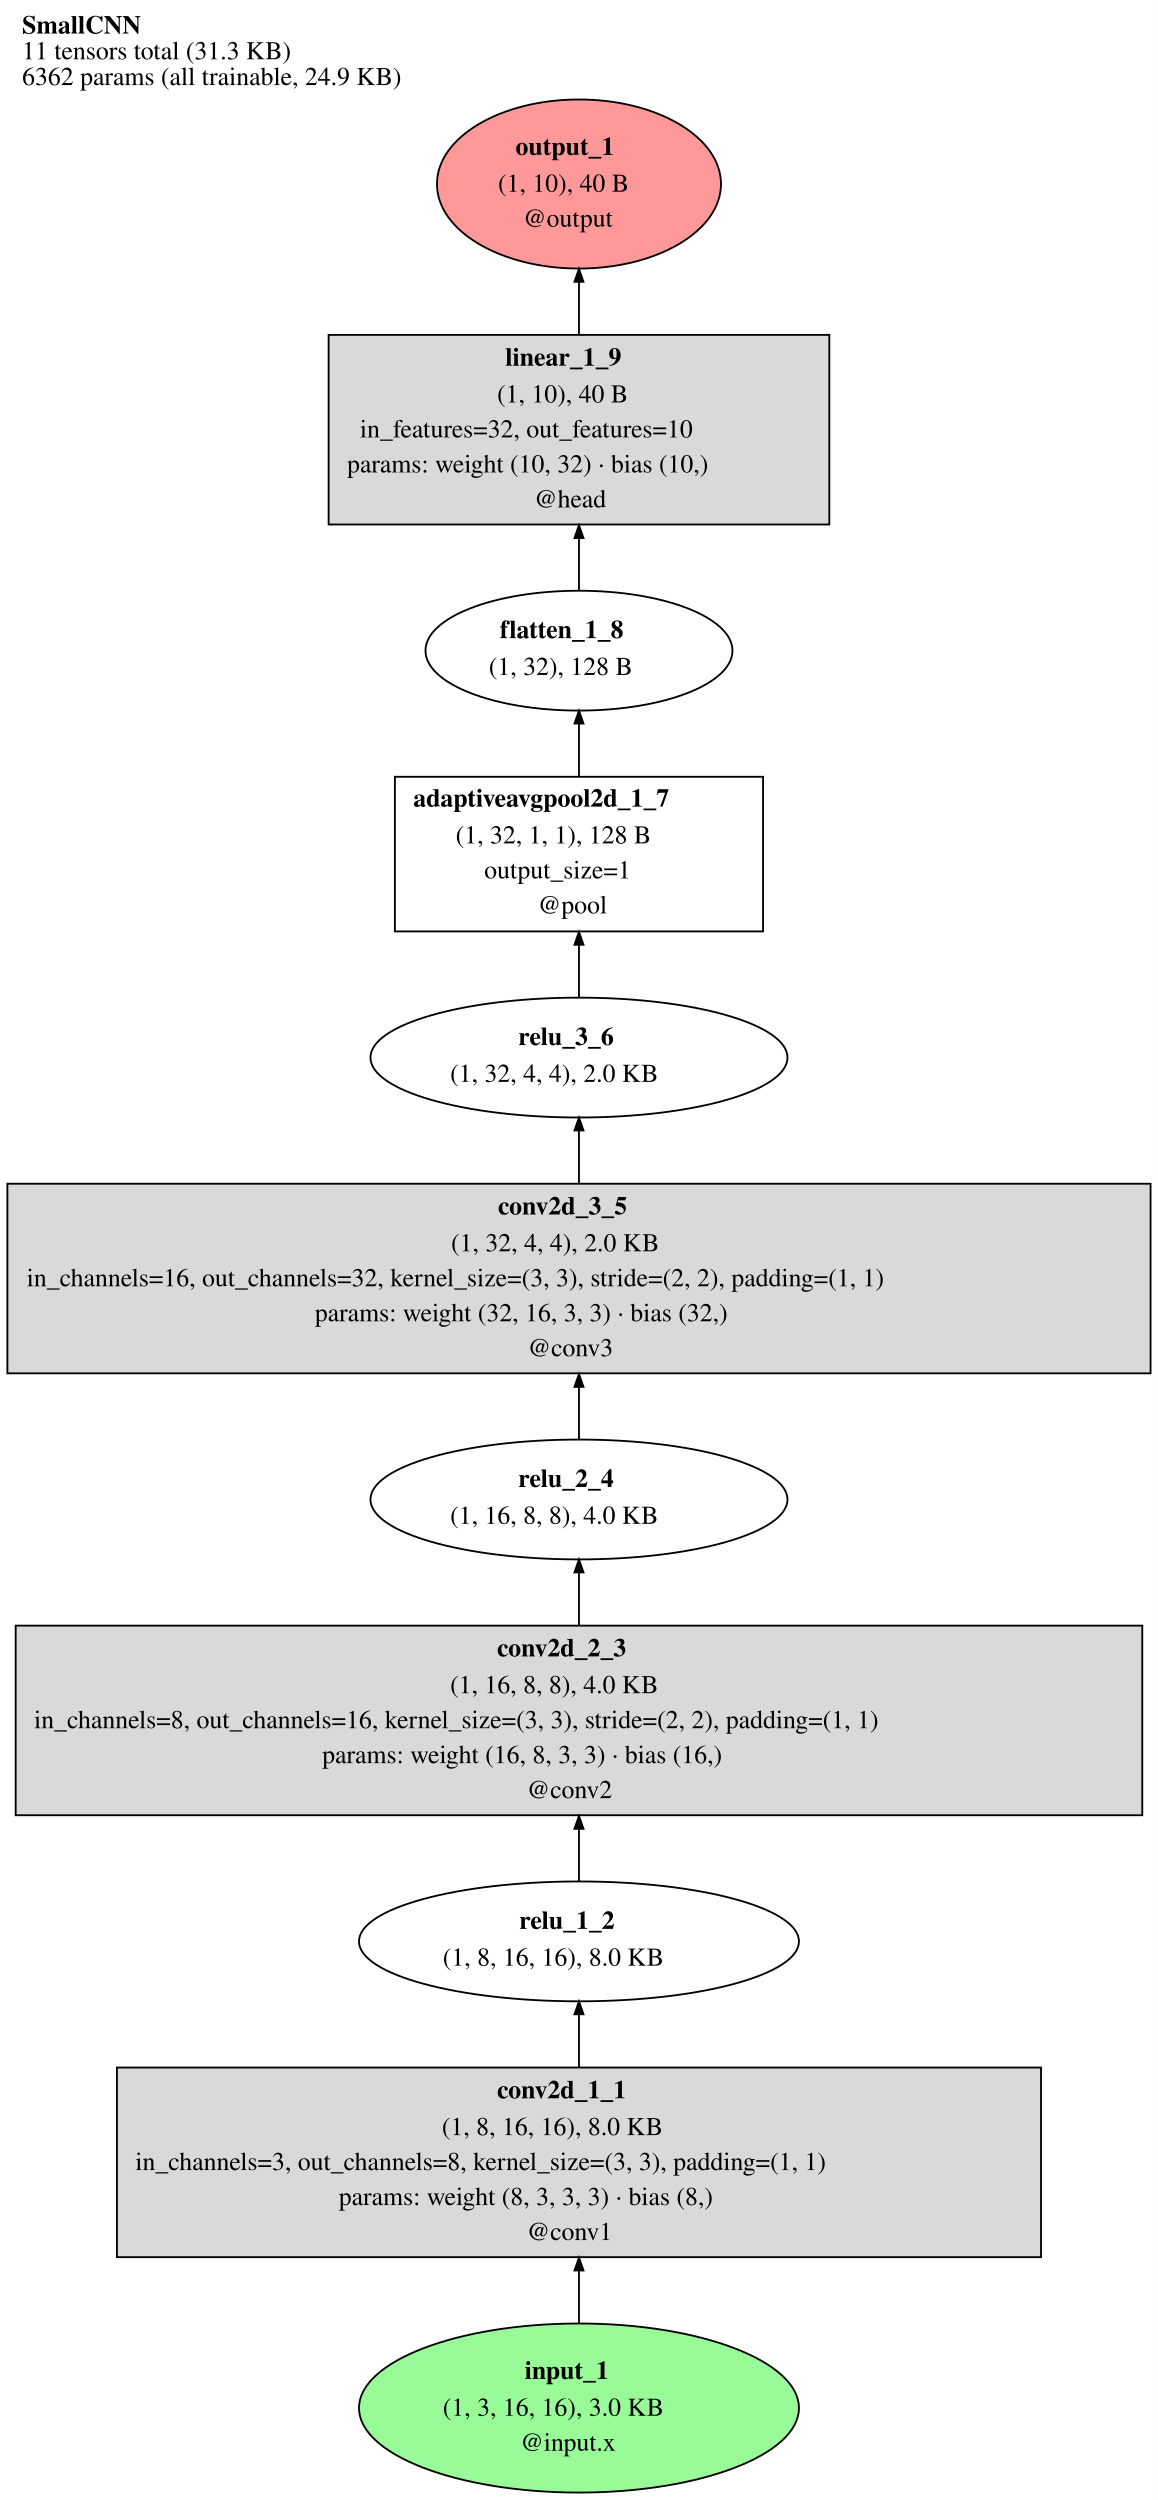
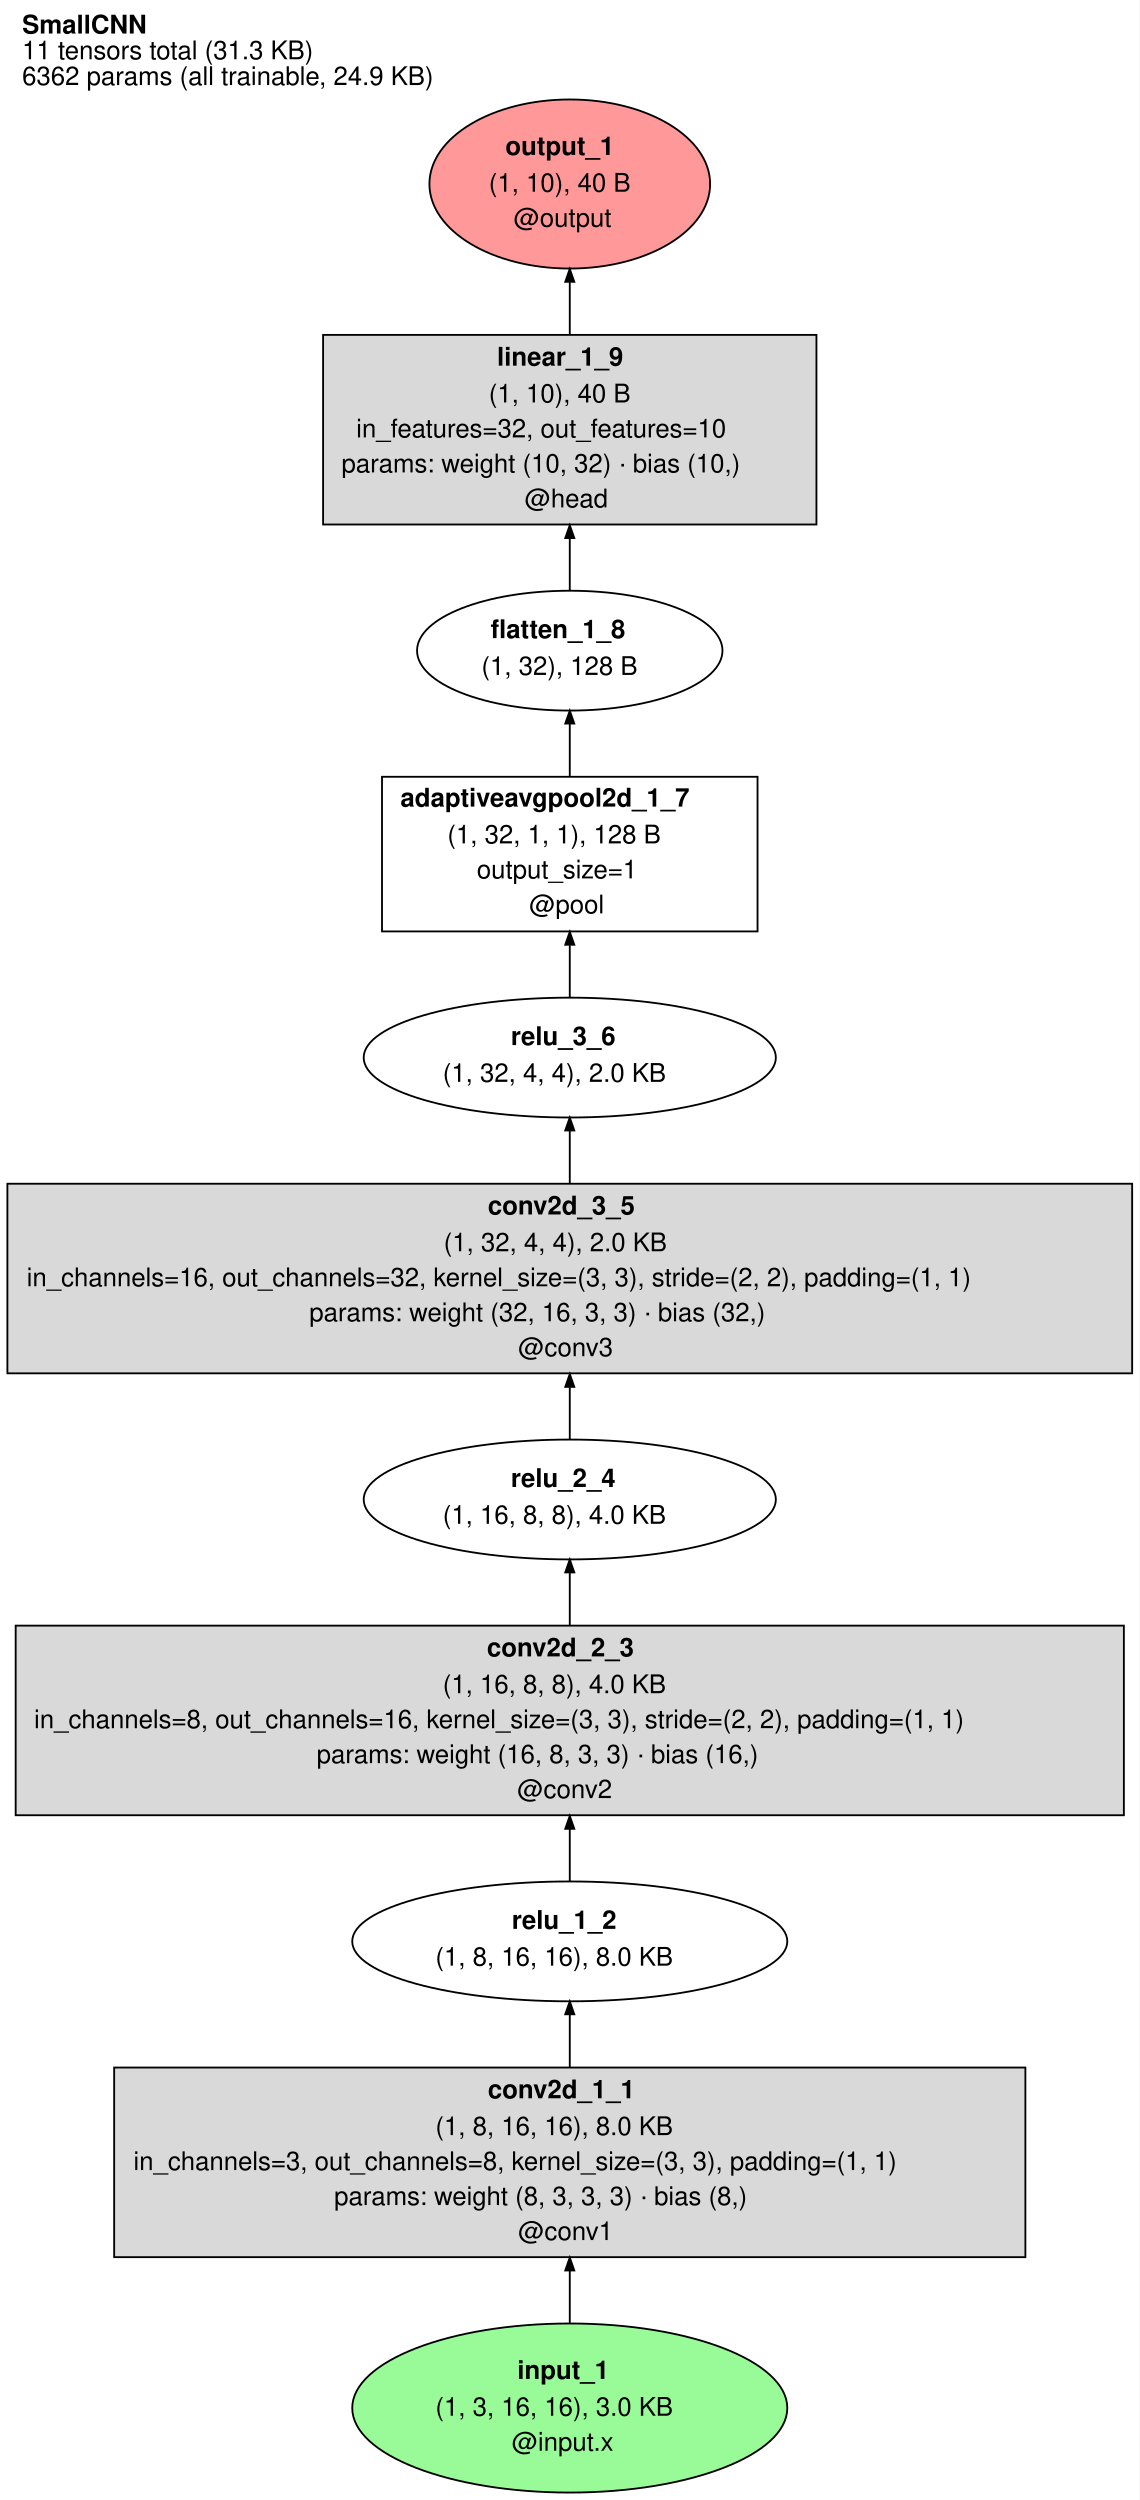
- <svg xmlns="http://www.w3.org/2000/svg" width="629pt" height="1358pt" viewBox="0.00 0.00 629.00 1358.06">
+ <svg xmlns="http://www.w3.org/2000/svg" width="619pt" height="1358pt" viewBox="0.00 0.00 619.00 1358.06">
  <g id="graph0" class="graph" transform="scale(1 1) rotate(0) translate(4 1354.06)">
-     <polygon fill="white" stroke="transparent" points="-4,4 -4,-1354.06 625,-1354.06 625,4 -4,4" />
-     <text text-anchor="start" x="8" y="-1335.86" font-family="Times,serif" font-weight="bold" font-size="14.00">SmallCNN</text>
-     <text text-anchor="start" x="8" y="-1321.86" font-family="Times,serif" font-size="14.00">11 tensors total (31.3 KB)</text>
-     <text text-anchor="start" x="8" y="-1307.86" font-family="Times,serif" font-size="14.00">6362 params (all trainable, 24.9 KB)</text>
+     <polygon fill="white" stroke="transparent" points="-4,4 -4,-1354.06 615,-1354.06 615,4 -4,4" />
+     <text text-anchor="start" x="8" y="-1335.86" font-family="Helvetica,sans-Serif" font-weight="bold" font-size="14.00">SmallCNN</text>
+     <text text-anchor="start" x="8" y="-1321.86" font-family="Helvetica,sans-Serif" font-size="14.00">11 tensors total (31.3 KB)</text>
+     <text text-anchor="start" x="8" y="-1307.86" font-family="Helvetica,sans-Serif" font-size="14.00">6362 params (all trainable, 24.9 KB)</text>
    <g id="node1" class="node">
-       <ellipse fill="#98fb98" stroke="black" cx="310.5" cy="-45.96" rx="119.5" ry="45.92" />
-       <text text-anchor="start" x="281" y="-61.76" font-family="Times,serif" font-weight="bold" font-size="14.00">input_1</text>
-       <text text-anchor="start" x="236.5" y="-41.76" font-family="Times,serif" font-size="14.00">(1, 3, 16, 16), 3.0 KB</text>
-       <text text-anchor="start" x="278.5" y="-22.76" font-family="Times,serif" font-size="14.00">@input.x</text>
+       <ellipse fill="#98fb98" stroke="black" cx="305.5" cy="-45.96" rx="118.17" ry="45.92" />
+       <text text-anchor="start" x="277" y="-61.76" font-family="Helvetica,sans-Serif" font-weight="bold" font-size="14.00">input_1</text>
+       <text text-anchor="start" x="232.5" y="-41.76" font-family="Helvetica,sans-Serif" font-size="14.00">(1, 3, 16, 16), 3.0 KB</text>
+       <text text-anchor="start" x="274" y="-22.76" font-family="Helvetica,sans-Serif" font-size="14.00">@input.x</text>
    </g>
    <g id="node2" class="node">
-       <polygon fill="#d9d9d9" stroke="black" points="561.5,-230.92 59.5,-230.92 59.5,-127.92 561.5,-127.92 561.5,-230.92" />
-       <text text-anchor="start" x="266" y="-214.22" font-family="Times,serif" font-weight="bold" font-size="14.00">conv2d_1_1</text>
-       <text text-anchor="start" x="236" y="-194.22" font-family="Times,serif" font-size="14.00">(1, 8, 16, 16), 8.0 KB</text>
-       <text text-anchor="start" x="69.5" y="-175.22" font-family="Times,serif" font-size="14.00">in_channels=3, out_channels=8, kernel_size=(3, 3), padding=(1, 1)</text>
-       <text text-anchor="start" x="180" y="-156.22" font-family="Times,serif" font-size="14.00">params: weight (8, 3, 3, 3) · bias (8,)</text>
-       <text text-anchor="start" x="282" y="-137.22" font-family="Times,serif" font-size="14.00">@conv1</text>
+       <polygon fill="#d9d9d9" stroke="black" points="553,-230.92 58,-230.92 58,-127.92 553,-127.92 553,-230.92" />
+       <text text-anchor="start" x="261" y="-214.22" font-family="Helvetica,sans-Serif" font-weight="bold" font-size="14.00">conv2d_1_1</text>
+       <text text-anchor="start" x="232.5" y="-194.22" font-family="Helvetica,sans-Serif" font-size="14.00">(1, 8, 16, 16), 8.0 KB</text>
+       <text text-anchor="start" x="68.5" y="-175.22" font-family="Helvetica,sans-Serif" font-size="14.00">in_channels=3, out_channels=8, kernel_size=(3, 3), padding=(1, 1)</text>
+       <text text-anchor="start" x="177.5" y="-156.22" font-family="Helvetica,sans-Serif" font-size="14.00">params: weight (8, 3, 3, 3) · bias (8,)</text>
+       <text text-anchor="start" x="277.5" y="-137.22" font-family="Helvetica,sans-Serif" font-size="14.00">@conv1</text>
    </g>
    <g id="edge1" class="edge">
-       <path fill="none" stroke="black" d="M310.5,-92.2C310.5,-101.32 310.5,-111.02 310.5,-120.5" />
-       <polygon fill="black" stroke="black" points="308.05,-120.69 310.5,-127.69 312.95,-120.69 308.05,-120.69" />
+       <path fill="none" stroke="black" d="M305.5,-92.2C305.5,-101.32 305.5,-111.02 305.5,-120.5" />
+       <polygon fill="black" stroke="black" points="303.05,-120.69 305.5,-127.69 307.95,-120.69 303.05,-120.69" />
    </g>
    <g id="node3" class="node">
-       <ellipse fill="white" stroke="black" cx="310.5" cy="-299.45" rx="119.5" ry="32.55" />
-       <text text-anchor="start" x="278" y="-306.25" font-family="Times,serif" font-weight="bold" font-size="14.00">relu_1_2</text>
-       <text text-anchor="start" x="236.5" y="-286.25" font-family="Times,serif" font-size="14.00">(1, 8, 16, 16), 8.0 KB</text>
+       <ellipse fill="white" stroke="black" cx="305.5" cy="-299.45" rx="118.17" ry="32.55" />
+       <text text-anchor="start" x="274" y="-306.25" font-family="Helvetica,sans-Serif" font-weight="bold" font-size="14.00">relu_1_2</text>
+       <text text-anchor="start" x="232.5" y="-286.25" font-family="Helvetica,sans-Serif" font-size="14.00">(1, 8, 16, 16), 8.0 KB</text>
    </g>
    <g id="edge2" class="edge">
-       <path fill="none" stroke="black" d="M310.5,-231.16C310.5,-240.73 310.5,-250.59 310.5,-259.71" />
-       <polygon fill="black" stroke="black" points="308.05,-259.85 310.5,-266.85 312.95,-259.85 308.05,-259.85" />
+       <path fill="none" stroke="black" d="M305.5,-231.16C305.5,-240.73 305.5,-250.59 305.5,-259.71" />
+       <polygon fill="black" stroke="black" points="303.05,-259.85 305.5,-266.85 307.95,-259.85 303.05,-259.85" />
    </g>
    <g id="node4" class="node">
-       <polygon fill="#d9d9d9" stroke="black" points="616.5,-470.98 4.5,-470.98 4.5,-367.98 616.5,-367.98 616.5,-470.98" />
-       <text text-anchor="start" x="266" y="-454.28" font-family="Times,serif" font-weight="bold" font-size="14.00">conv2d_2_3</text>
-       <text text-anchor="start" x="240.5" y="-434.28" font-family="Times,serif" font-size="14.00">(1, 16, 8, 8), 4.0 KB</text>
-       <text text-anchor="start" x="14.5" y="-415.28" font-family="Times,serif" font-size="14.00">in_channels=8, out_channels=16, kernel_size=(3, 3), stride=(2, 2), padding=(1, 1)</text>
-       <text text-anchor="start" x="171" y="-396.28" font-family="Times,serif" font-size="14.00">params: weight (16, 8, 3, 3) · bias (16,)</text>
-       <text text-anchor="start" x="282" y="-377.28" font-family="Times,serif" font-size="14.00">@conv2</text>
+       <polygon fill="#d9d9d9" stroke="black" points="606.5,-470.98 4.5,-470.98 4.5,-367.98 606.5,-367.98 606.5,-470.98" />
+       <text text-anchor="start" x="260.5" y="-454.28" font-family="Helvetica,sans-Serif" font-weight="bold" font-size="14.00">conv2d_2_3</text>
+       <text text-anchor="start" x="236.5" y="-434.28" font-family="Helvetica,sans-Serif" font-size="14.00">(1, 16, 8, 8), 4.0 KB</text>
+       <text text-anchor="start" x="14.5" y="-415.28" font-family="Helvetica,sans-Serif" font-size="14.00">in_channels=8, out_channels=16, kernel_size=(3, 3), stride=(2, 2), padding=(1, 1)</text>
+       <text text-anchor="start" x="168" y="-396.28" font-family="Helvetica,sans-Serif" font-size="14.00">params: weight (16, 8, 3, 3) · bias (16,)</text>
+       <text text-anchor="start" x="277" y="-377.28" font-family="Helvetica,sans-Serif" font-size="14.00">@conv2</text>
    </g>
    <g id="edge3" class="edge">
-       <path fill="none" stroke="black" d="M310.5,-332.08C310.5,-340.87 310.5,-350.7 310.5,-360.5" />
-       <polygon fill="black" stroke="black" points="308.05,-360.61 310.5,-367.61 312.95,-360.61 308.05,-360.61" />
+       <path fill="none" stroke="black" d="M305.5,-332.08C305.5,-340.87 305.5,-350.7 305.5,-360.5" />
+       <polygon fill="black" stroke="black" points="303.05,-360.61 305.5,-367.61 307.95,-360.61 303.05,-360.61" />
    </g>
    <g id="node5" class="node">
-       <ellipse fill="white" stroke="black" cx="310.5" cy="-539.5" rx="113.27" ry="32.55" />
-       <text text-anchor="start" x="277.5" y="-546.3" font-family="Times,serif" font-weight="bold" font-size="14.00">relu_2_4</text>
-       <text text-anchor="start" x="240.5" y="-526.3" font-family="Times,serif" font-size="14.00">(1, 16, 8, 8), 4.0 KB</text>
+       <ellipse fill="white" stroke="black" cx="305.5" cy="-539.5" rx="111.95" ry="32.55" />
+       <text text-anchor="start" x="273.5" y="-546.3" font-family="Helvetica,sans-Serif" font-weight="bold" font-size="14.00">relu_2_4</text>
+       <text text-anchor="start" x="236.5" y="-526.3" font-family="Helvetica,sans-Serif" font-size="14.00">(1, 16, 8, 8), 4.0 KB</text>
    </g>
    <g id="edge4" class="edge">
-       <path fill="none" stroke="black" d="M310.5,-471.22C310.5,-480.78 310.5,-490.64 310.5,-499.76" />
-       <polygon fill="black" stroke="black" points="308.05,-499.9 310.5,-506.9 312.95,-499.9 308.05,-499.9" />
+       <path fill="none" stroke="black" d="M305.5,-471.22C305.5,-480.78 305.5,-490.64 305.5,-499.76" />
+       <polygon fill="black" stroke="black" points="303.05,-499.9 305.5,-506.9 307.95,-499.9 303.05,-499.9" />
    </g>
    <g id="node6" class="node">
-       <polygon fill="#d9d9d9" stroke="black" points="621,-711.03 0,-711.03 0,-608.03 621,-608.03 621,-711.03" />
-       <text text-anchor="start" x="266.5" y="-694.33" font-family="Times,serif" font-weight="bold" font-size="14.00">conv2d_3_5</text>
-       <text text-anchor="start" x="241" y="-674.33" font-family="Times,serif" font-size="14.00">(1, 32, 4, 4), 2.0 KB</text>
-       <text text-anchor="start" x="10.5" y="-655.33" font-family="Times,serif" font-size="14.00">in_channels=16, out_channels=32, kernel_size=(3, 3), stride=(2, 2), padding=(1, 1)</text>
-       <text text-anchor="start" x="167" y="-636.33" font-family="Times,serif" font-size="14.00">params: weight (32, 16, 3, 3) · bias (32,)</text>
-       <text text-anchor="start" x="282.5" y="-617.33" font-family="Times,serif" font-size="14.00">@conv3</text>
+       <polygon fill="#d9d9d9" stroke="black" points="611,-711.03 0,-711.03 0,-608.03 611,-608.03 611,-711.03" />
+       <text text-anchor="start" x="261" y="-694.33" font-family="Helvetica,sans-Serif" font-weight="bold" font-size="14.00">conv2d_3_5</text>
+       <text text-anchor="start" x="237" y="-674.33" font-family="Helvetica,sans-Serif" font-size="14.00">(1, 32, 4, 4), 2.0 KB</text>
+       <text text-anchor="start" x="10.5" y="-655.33" font-family="Helvetica,sans-Serif" font-size="14.00">in_channels=16, out_channels=32, kernel_size=(3, 3), stride=(2, 2), padding=(1, 1)</text>
+       <text text-anchor="start" x="164" y="-636.33" font-family="Helvetica,sans-Serif" font-size="14.00">params: weight (32, 16, 3, 3) · bias (32,)</text>
+       <text text-anchor="start" x="277.5" y="-617.33" font-family="Helvetica,sans-Serif" font-size="14.00">@conv3</text>
    </g>
    <g id="edge5" class="edge">
-       <path fill="none" stroke="black" d="M310.5,-572.13C310.5,-580.93 310.5,-590.76 310.5,-600.55" />
-       <polygon fill="black" stroke="black" points="308.05,-600.66 310.5,-607.66 312.95,-600.66 308.05,-600.66" />
+       <path fill="none" stroke="black" d="M305.5,-572.13C305.5,-580.93 305.5,-590.76 305.5,-600.55" />
+       <polygon fill="black" stroke="black" points="303.05,-600.66 305.5,-607.66 307.95,-600.66 303.05,-600.66" />
    </g>
    <g id="node7" class="node">
-       <ellipse fill="white" stroke="black" cx="310.5" cy="-779.56" rx="113.27" ry="32.55" />
-       <text text-anchor="start" x="277.5" y="-786.36" font-family="Times,serif" font-weight="bold" font-size="14.00">relu_3_6</text>
-       <text text-anchor="start" x="240.5" y="-766.36" font-family="Times,serif" font-size="14.00">(1, 32, 4, 4), 2.0 KB</text>
+       <ellipse fill="white" stroke="black" cx="305.5" cy="-779.56" rx="111.95" ry="32.55" />
+       <text text-anchor="start" x="273.5" y="-786.36" font-family="Helvetica,sans-Serif" font-weight="bold" font-size="14.00">relu_3_6</text>
+       <text text-anchor="start" x="236.5" y="-766.36" font-family="Helvetica,sans-Serif" font-size="14.00">(1, 32, 4, 4), 2.0 KB</text>
    </g>
    <g id="edge6" class="edge">
-       <path fill="none" stroke="black" d="M310.5,-711.27C310.5,-720.83 310.5,-730.69 310.5,-739.82" />
-       <polygon fill="black" stroke="black" points="308.05,-739.96 310.5,-746.96 312.95,-739.96 308.05,-739.96" />
+       <path fill="none" stroke="black" d="M305.5,-711.27C305.5,-720.83 305.5,-730.69 305.5,-739.82" />
+       <polygon fill="black" stroke="black" points="303.05,-739.96 305.5,-746.96 307.95,-739.96 303.05,-739.96" />
    </g>
    <g id="node8" class="node">
-       <polygon fill="white" stroke="black" points="410.5,-932.09 210.5,-932.09 210.5,-848.09 410.5,-848.09 410.5,-932.09" />
-       <text text-anchor="start" x="220.5" y="-915.89" font-family="Times,serif" font-weight="bold" font-size="14.00">adaptiveavgpool2d_1_7</text>
-       <text text-anchor="start" x="243.5" y="-895.89" font-family="Times,serif" font-size="14.00">(1, 32, 1, 1), 128 B</text>
-       <text text-anchor="start" x="259" y="-876.89" font-family="Times,serif" font-size="14.00">output_size=1</text>
-       <text text-anchor="start" x="288" y="-857.89" font-family="Times,serif" font-size="14.00">@pool</text>
+       <polygon fill="white" stroke="black" points="407.5,-932.09 203.5,-932.09 203.5,-848.09 407.5,-848.09 407.5,-932.09" />
+       <text text-anchor="start" x="213.5" y="-915.89" font-family="Helvetica,sans-Serif" font-weight="bold" font-size="14.00">adaptiveavgpool2d_1_7</text>
+       <text text-anchor="start" x="239" y="-895.89" font-family="Helvetica,sans-Serif" font-size="14.00">(1, 32, 1, 1), 128 B</text>
+       <text text-anchor="start" x="255" y="-876.89" font-family="Helvetica,sans-Serif" font-size="14.00">output_size=1</text>
+       <text text-anchor="start" x="283.5" y="-857.89" font-family="Helvetica,sans-Serif" font-size="14.00">@pool</text>
    </g>
    <g id="edge7" class="edge">
-       <path fill="none" stroke="black" d="M310.5,-812.24C310.5,-821.12 310.5,-830.97 310.5,-840.58" />
-       <polygon fill="black" stroke="black" points="308.05,-840.86 310.5,-847.86 312.95,-840.86 308.05,-840.86" />
+       <path fill="none" stroke="black" d="M305.5,-812.24C305.5,-821.12 305.5,-830.97 305.5,-840.58" />
+       <polygon fill="black" stroke="black" points="303.05,-840.86 305.5,-847.86 307.95,-840.86 303.05,-840.86" />
    </g>
    <g id="node9" class="node">
-       <ellipse fill="white" stroke="black" cx="310.5" cy="-1000.61" rx="83.38" ry="32.55" />
-       <text text-anchor="start" x="267.5" y="-1007.41" font-family="Times,serif" font-weight="bold" font-size="14.00">flatten_1_8</text>
-       <text text-anchor="start" x="261.5" y="-987.41" font-family="Times,serif" font-size="14.00">(1, 32), 128 B</text>
+       <ellipse fill="white" stroke="black" cx="305.5" cy="-1000.61" rx="82.96" ry="32.55" />
+       <text text-anchor="start" x="262.5" y="-1007.41" font-family="Helvetica,sans-Serif" font-weight="bold" font-size="14.00">flatten_1_8</text>
+       <text text-anchor="start" x="257.5" y="-987.41" font-family="Helvetica,sans-Serif" font-size="14.00">(1, 32), 128 B</text>
    </g>
    <g id="edge8" class="edge">
-       <path fill="none" stroke="black" d="M310.5,-932.11C310.5,-941.59 310.5,-951.63 310.5,-960.99" />
-       <polygon fill="black" stroke="black" points="308.05,-961 310.5,-968 312.95,-961 308.05,-961" />
+       <path fill="none" stroke="black" d="M305.5,-932.11C305.5,-941.59 305.5,-951.63 305.5,-960.99" />
+       <polygon fill="black" stroke="black" points="303.05,-961 305.5,-968 307.95,-961 303.05,-961" />
    </g>
    <g id="node10" class="node">
-       <polygon fill="#d9d9d9" stroke="black" points="446.5,-1172.14 174.5,-1172.14 174.5,-1069.14 446.5,-1069.14 446.5,-1172.14" />
-       <text text-anchor="start" x="270.5" y="-1155.44" font-family="Times,serif" font-weight="bold" font-size="14.00">linear_1_9</text>
-       <text text-anchor="start" x="266" y="-1135.44" font-family="Times,serif" font-size="14.00">(1, 10), 40 B</text>
-       <text text-anchor="start" x="191.5" y="-1116.44" font-family="Times,serif" font-size="14.00">in_features=32, out_features=10</text>
-       <text text-anchor="start" x="184.5" y="-1097.44" font-family="Times,serif" font-size="14.00">params: weight (10, 32) · bias (10,)</text>
-       <text text-anchor="start" x="286" y="-1078.44" font-family="Times,serif" font-size="14.00">@head</text>
+       <polygon fill="#d9d9d9" stroke="black" points="439.5,-1172.14 171.5,-1172.14 171.5,-1069.14 439.5,-1069.14 439.5,-1172.14" />
+       <text text-anchor="start" x="266" y="-1155.44" font-family="Helvetica,sans-Serif" font-weight="bold" font-size="14.00">linear_1_9</text>
+       <text text-anchor="start" x="261.5" y="-1135.44" font-family="Helvetica,sans-Serif" font-size="14.00">(1, 10), 40 B</text>
+       <text text-anchor="start" x="189.5" y="-1116.44" font-family="Helvetica,sans-Serif" font-size="14.00">in_features=32, out_features=10</text>
+       <text text-anchor="start" x="181.5" y="-1097.44" font-family="Helvetica,sans-Serif" font-size="14.00">params: weight (10, 32) · bias (10,)</text>
+       <text text-anchor="start" x="281" y="-1078.44" font-family="Helvetica,sans-Serif" font-size="14.00">@head</text>
    </g>
    <g id="edge9" class="edge">
-       <path fill="none" stroke="black" d="M310.5,-1033.24C310.5,-1042.03 310.5,-1051.87 310.5,-1061.66" />
-       <polygon fill="black" stroke="black" points="308.05,-1061.77 310.5,-1068.77 312.95,-1061.77 308.05,-1061.77" />
+       <path fill="none" stroke="black" d="M305.5,-1033.24C305.5,-1042.03 305.5,-1051.87 305.5,-1061.66" />
+       <polygon fill="black" stroke="black" points="303.05,-1061.77 305.5,-1068.77 307.95,-1061.77 303.05,-1061.77" />
    </g>
    <g id="node11" class="node">
-       <ellipse fill="#ff9999" stroke="black" cx="310.5" cy="-1254.1" rx="77.15" ry="45.92" />
-       <text text-anchor="start" x="276" y="-1269.9" font-family="Times,serif" font-weight="bold" font-size="14.00">output_1</text>
-       <text text-anchor="start" x="266.5" y="-1249.9" font-family="Times,serif" font-size="14.00">(1, 10), 40 B</text>
-       <text text-anchor="start" x="280" y="-1230.9" font-family="Times,serif" font-size="14.00">@output</text>
+       <ellipse fill="#ff9999" stroke="black" cx="305.5" cy="-1254.1" rx="76.24" ry="45.92" />
+       <text text-anchor="start" x="270.5" y="-1269.9" font-family="Helvetica,sans-Serif" font-weight="bold" font-size="14.00">output_1</text>
+       <text text-anchor="start" x="261.5" y="-1249.9" font-family="Helvetica,sans-Serif" font-size="14.00">(1, 10), 40 B</text>
+       <text text-anchor="start" x="275" y="-1230.9" font-family="Helvetica,sans-Serif" font-size="14.00">@output</text>
    </g>
    <g id="edge10" class="edge">
-       <path fill="none" stroke="black" d="M310.5,-1172.47C310.5,-1181.79 310.5,-1191.54 310.5,-1200.91" />
-       <polygon fill="black" stroke="black" points="308.05,-1200.98 310.5,-1207.98 312.95,-1200.98 308.05,-1200.98" />
+       <path fill="none" stroke="black" d="M305.5,-1172.47C305.5,-1181.79 305.5,-1191.54 305.5,-1200.91" />
+       <polygon fill="black" stroke="black" points="303.05,-1200.98 305.5,-1207.98 307.95,-1200.98 303.05,-1200.98" />
    </g>
  </g>
</svg>
